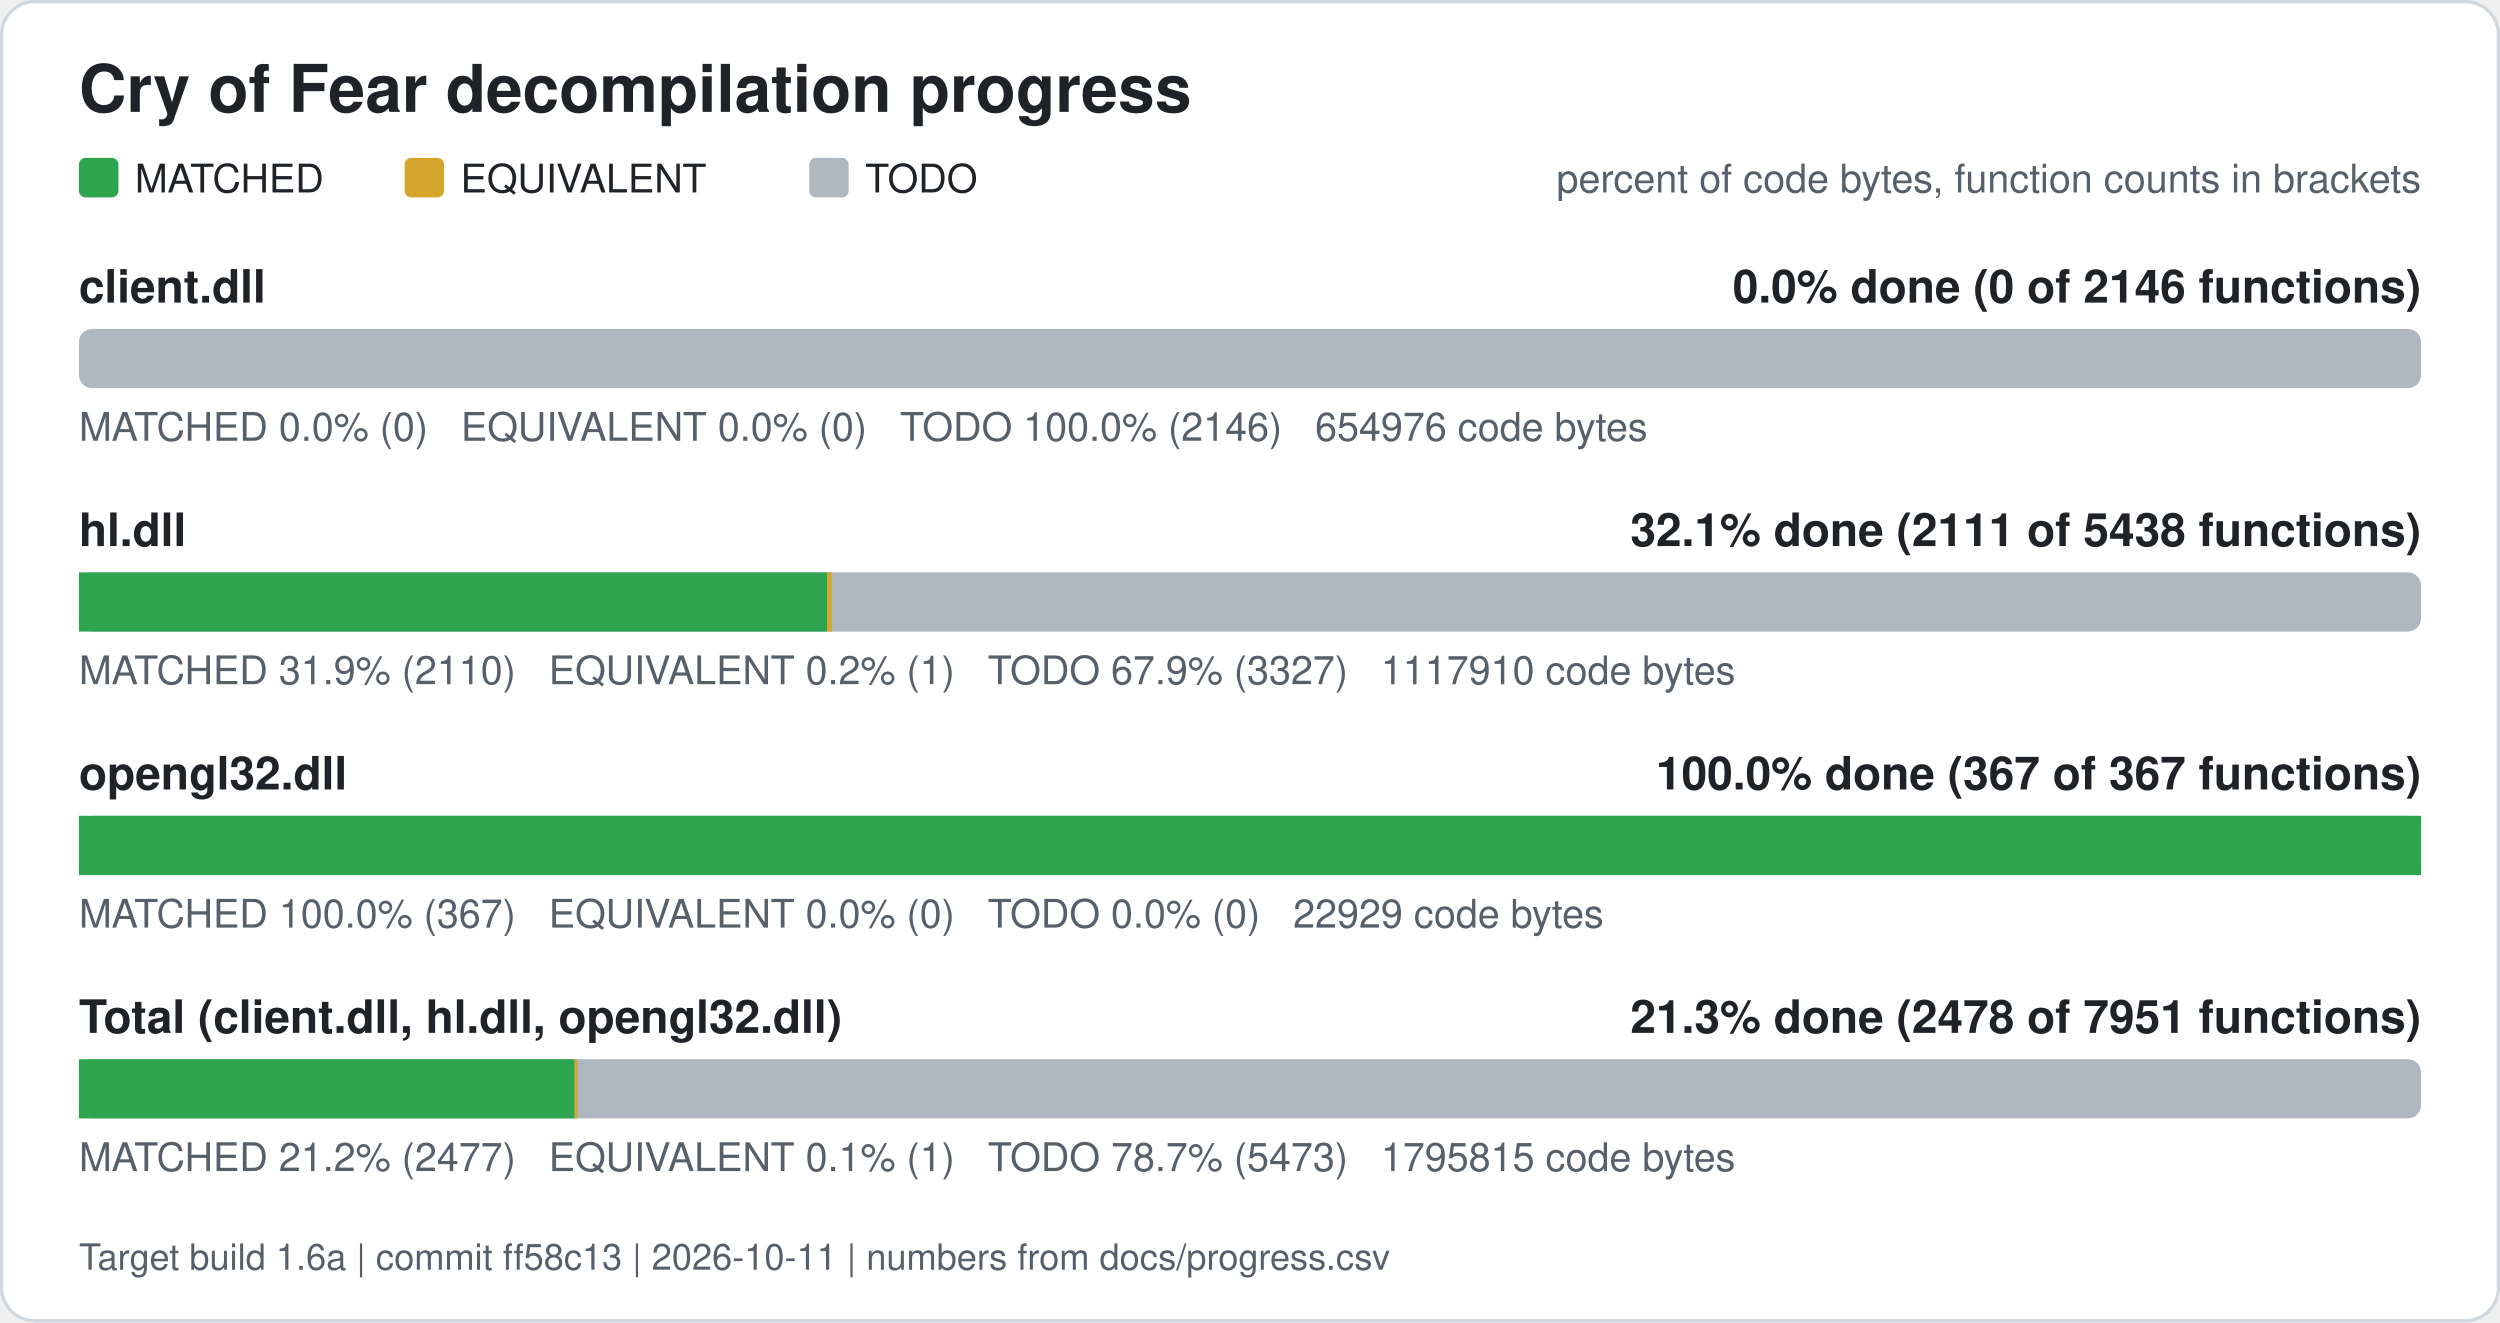
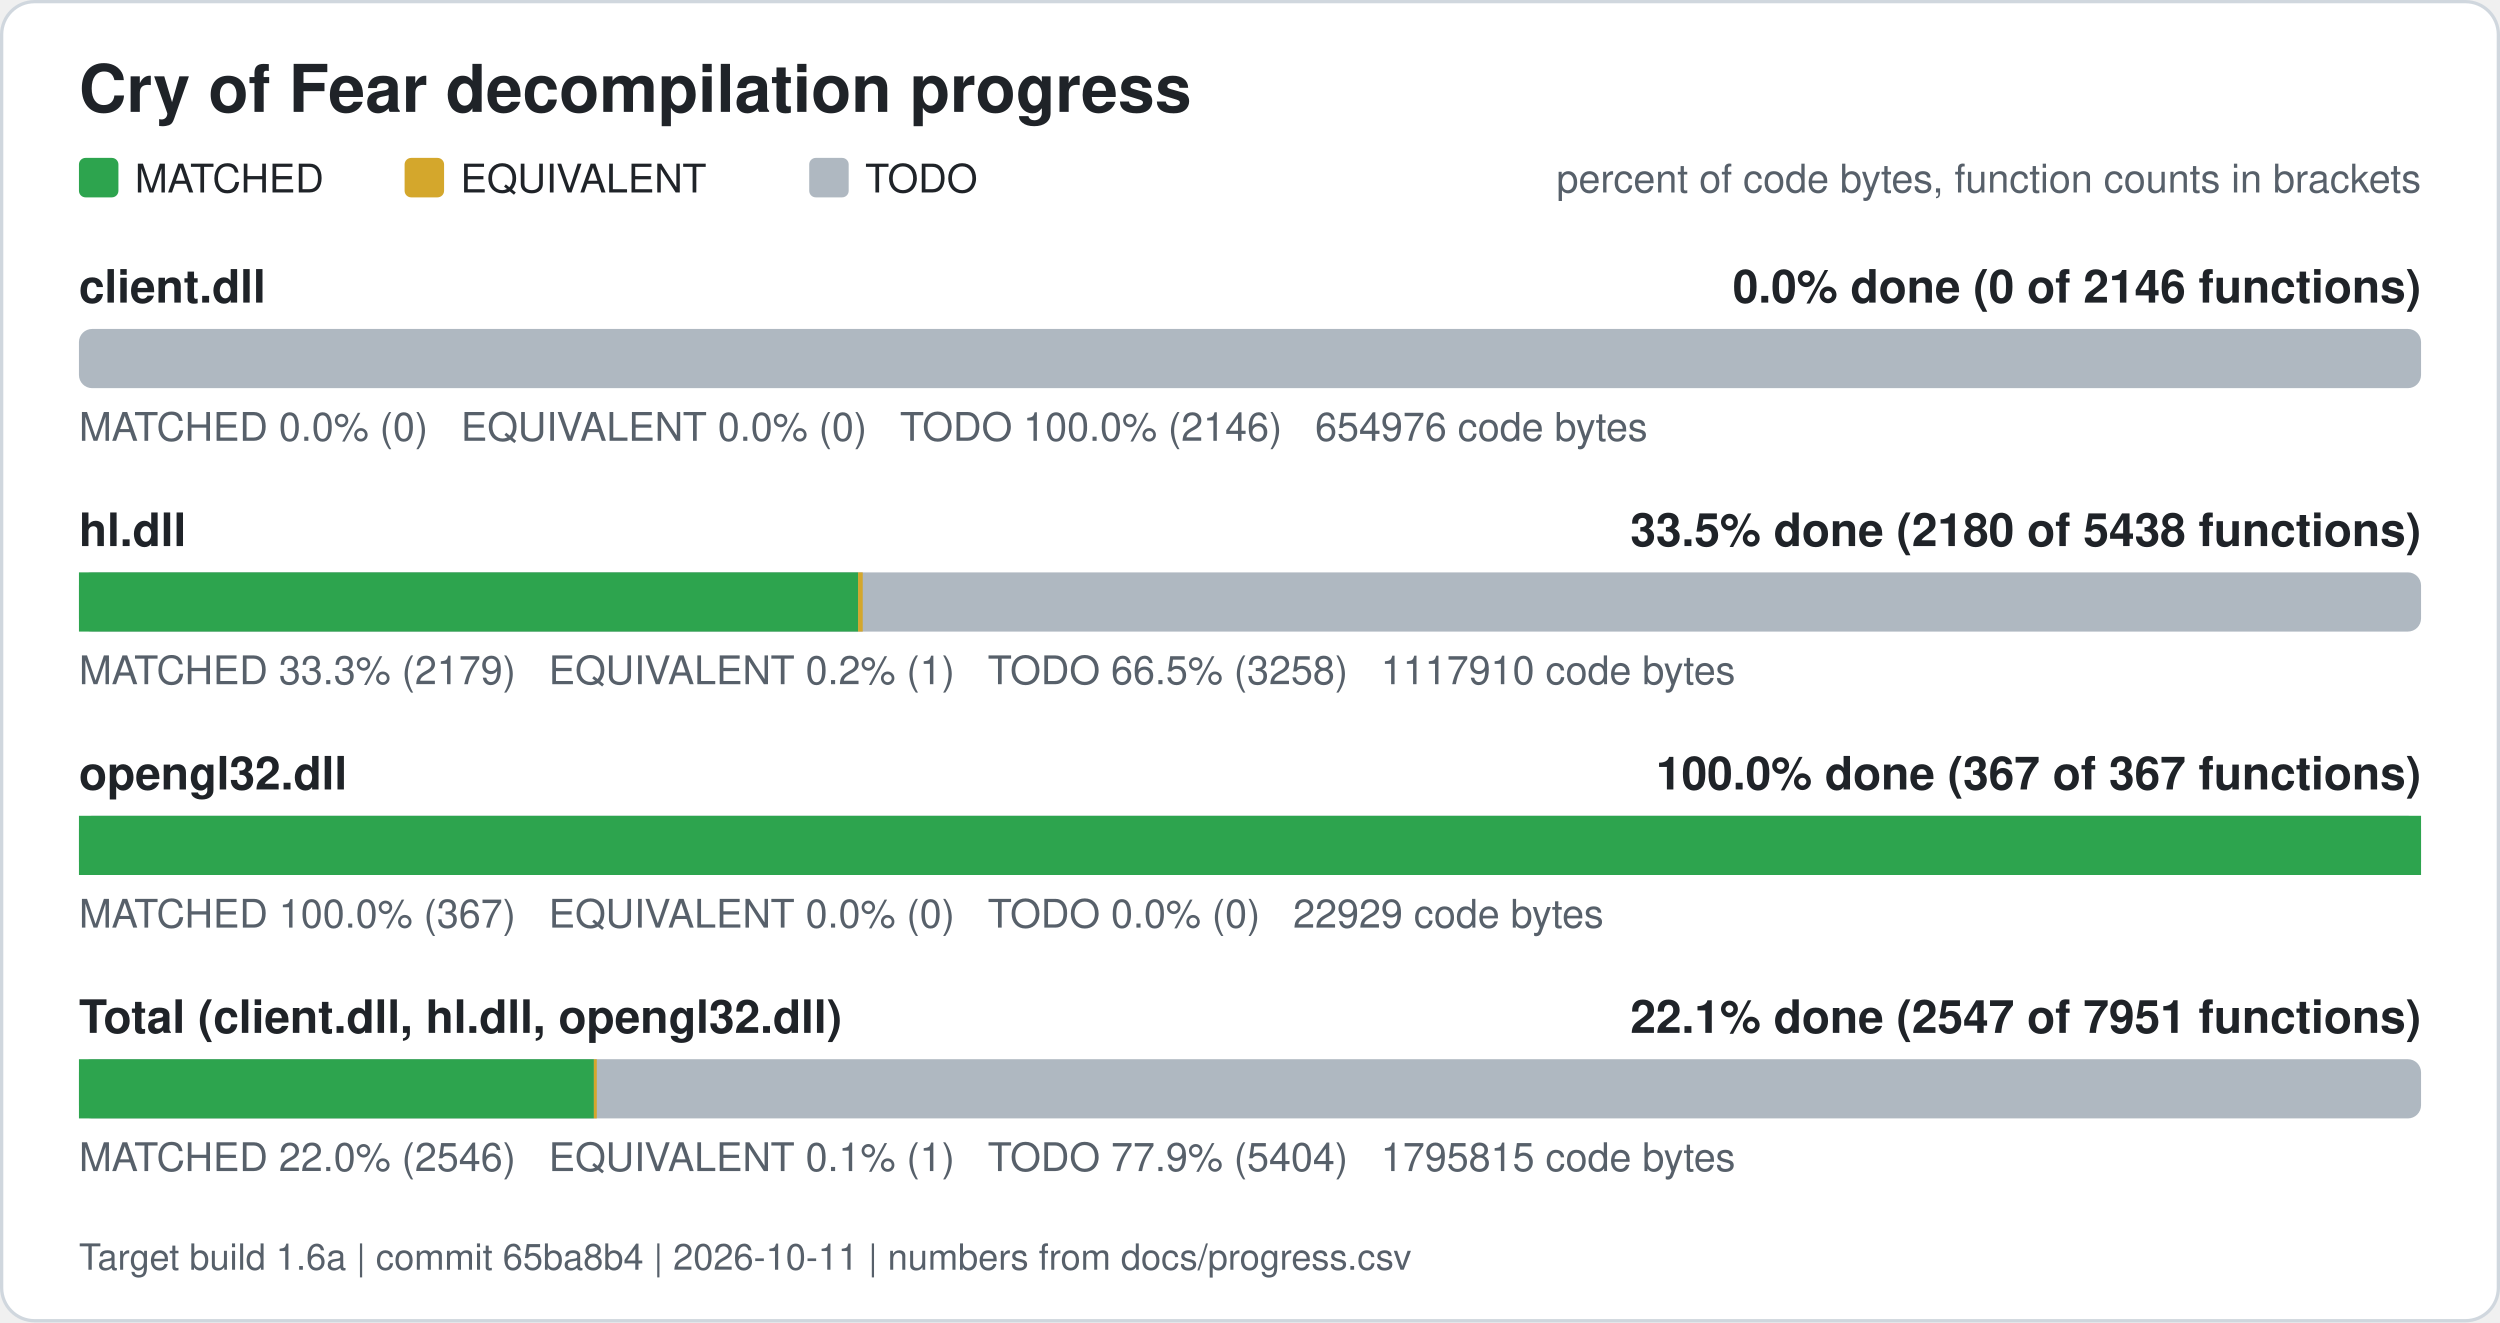
<svg xmlns="http://www.w3.org/2000/svg" width="760" height="402" viewBox="0 0 760 402" role="img" aria-label="Cry of Fear decompilation progress">
  <rect x="0.5" y="0.5" width="759" height="401" rx="10" fill="#ffffff" stroke="#d0d7de" />
  <text x="24" y="34" font-family="Segoe UI, Helvetica, Arial, sans-serif" font-size="20" font-weight="600" fill="#1f2328">Cry of Fear decompilation progress</text>
  <rect x="24" y="48" width="12" height="12" rx="2" fill="#2da44e" />
  <text x="41" y="58.5" font-family="Segoe UI, Helvetica, Arial, sans-serif" font-size="12" fill="#1f2328">MATCHED</text>
  <rect x="123" y="48" width="12" height="12" rx="2" fill="#d4a72c" />
  <text x="140" y="58.5" font-family="Segoe UI, Helvetica, Arial, sans-serif" font-size="12" fill="#1f2328">EQUIVALENT</text>
  <rect x="246" y="48" width="12" height="12" rx="2" fill="#afb8c1" />
  <text x="263" y="58.5" font-family="Segoe UI, Helvetica, Arial, sans-serif" font-size="12" fill="#1f2328">TODO</text>
  <text x="736" y="58.5" font-family="Segoe UI, Helvetica, Arial, sans-serif" font-size="12" fill="#57606a" text-anchor="end">percent of code bytes, function counts in brackets</text>
  <text x="24" y="92" font-family="Segoe UI, Helvetica, Arial, sans-serif" font-size="14" font-weight="600" fill="#1f2328">client.dll</text>
  <text x="736" y="92" font-family="Segoe UI, Helvetica, Arial, sans-serif" font-size="14" font-weight="600" fill="#1f2328" text-anchor="end">0.0% done (0 of 2146 functions)</text>
  <rect x="24" y="100" width="712" height="18" rx="4" fill="#afb8c1" />
  <text x="24" y="134" font-family="Segoe UI, Helvetica, Arial, sans-serif" font-size="12" fill="#57606a" xml:space="preserve">MATCHED 0.0% (0)   EQUIVALENT 0.0% (0)   TODO 100.0% (2146)   654976 code bytes</text>
  <text x="24" y="166" font-family="Segoe UI, Helvetica, Arial, sans-serif" font-size="14" font-weight="600" fill="#1f2328">hl.dll</text>
-   <text x="736" y="166" font-family="Segoe UI, Helvetica, Arial, sans-serif" font-size="14" font-weight="600" fill="#1f2328" text-anchor="end">32.1% done (2111 of 5438 functions)</text>
+   <text x="736" y="166" font-family="Segoe UI, Helvetica, Arial, sans-serif" font-size="14" font-weight="600" fill="#1f2328" text-anchor="end">33.5% done (2180 of 5438 functions)</text>
  <rect x="24" y="174" width="712" height="18" rx="4" fill="#afb8c1" />
-   <rect x="24.00" y="174" width="227.45" height="18" fill="#2da44e" />
-   <rect x="251.45" y="174" width="1.41" height="18" fill="#d4a72c" />
-   <text x="24" y="208" font-family="Segoe UI, Helvetica, Arial, sans-serif" font-size="12" fill="#57606a" xml:space="preserve">MATCHED 31.9% (2110)   EQUIVALENT 0.2% (1)   TODO 67.9% (3327)   1117910 code bytes</text>
+   <rect x="24.00" y="174" width="236.86" height="18" fill="#2da44e" />
+   <rect x="260.86" y="174" width="1.41" height="18" fill="#d4a72c" />
+   <text x="24" y="208" font-family="Segoe UI, Helvetica, Arial, sans-serif" font-size="12" fill="#57606a" xml:space="preserve">MATCHED 33.3% (2179)   EQUIVALENT 0.2% (1)   TODO 66.5% (3258)   1117910 code bytes</text>
  <text x="24" y="240" font-family="Segoe UI, Helvetica, Arial, sans-serif" font-size="14" font-weight="600" fill="#1f2328">opengl32.dll</text>
  <text x="736" y="240" font-family="Segoe UI, Helvetica, Arial, sans-serif" font-size="14" font-weight="600" fill="#1f2328" text-anchor="end">100.0% done (367 of 367 functions)</text>
  <rect x="24" y="248" width="712" height="18" rx="4" fill="#afb8c1" />
  <rect x="24.00" y="248" width="712.00" height="18" fill="#2da44e" />
  <text x="24" y="282" font-family="Segoe UI, Helvetica, Arial, sans-serif" font-size="12" fill="#57606a" xml:space="preserve">MATCHED 100.0% (367)   EQUIVALENT 0.0% (0)   TODO 0.0% (0)   22929 code bytes</text>
  <text x="24" y="314" font-family="Segoe UI, Helvetica, Arial, sans-serif" font-size="14" font-weight="600" fill="#1f2328">Total (client.dll, hl.dll, opengl32.dll)</text>
-   <text x="736" y="314" font-family="Segoe UI, Helvetica, Arial, sans-serif" font-size="14" font-weight="600" fill="#1f2328" text-anchor="end">21.3% done (2478 of 7951 functions)</text>
+   <text x="736" y="314" font-family="Segoe UI, Helvetica, Arial, sans-serif" font-size="14" font-weight="600" fill="#1f2328" text-anchor="end">22.1% done (2547 of 7951 functions)</text>
  <rect x="24" y="322" width="712" height="18" rx="4" fill="#afb8c1" />
-   <rect x="24.00" y="322" width="150.68" height="18" fill="#2da44e" />
-   <rect x="174.68" y="322" width="0.88" height="18" fill="#d4a72c" />
-   <text x="24" y="356" font-family="Segoe UI, Helvetica, Arial, sans-serif" font-size="12" fill="#57606a" xml:space="preserve">MATCHED 21.2% (2477)   EQUIVALENT 0.1% (1)   TODO 78.7% (5473)   1795815 code bytes</text>
-   <text x="24" y="386" font-family="Segoe UI, Helvetica, Arial, sans-serif" font-size="11" fill="#57606a">Target build 1.6a | commit ff58c13 | 2026-10-11 | numbers from docs/progress.csv</text>
+   <rect x="24.00" y="322" width="156.54" height="18" fill="#2da44e" />
+   <rect x="180.54" y="322" width="0.88" height="18" fill="#d4a72c" />
+   <text x="24" y="356" font-family="Segoe UI, Helvetica, Arial, sans-serif" font-size="12" fill="#57606a" xml:space="preserve">MATCHED 22.0% (2546)   EQUIVALENT 0.1% (1)   TODO 77.9% (5404)   1795815 code bytes</text>
+   <text x="24" y="386" font-family="Segoe UI, Helvetica, Arial, sans-serif" font-size="11" fill="#57606a">Target build 1.6a | commit 65ba8b4 | 2026-10-11 | numbers from docs/progress.csv</text>
</svg>
